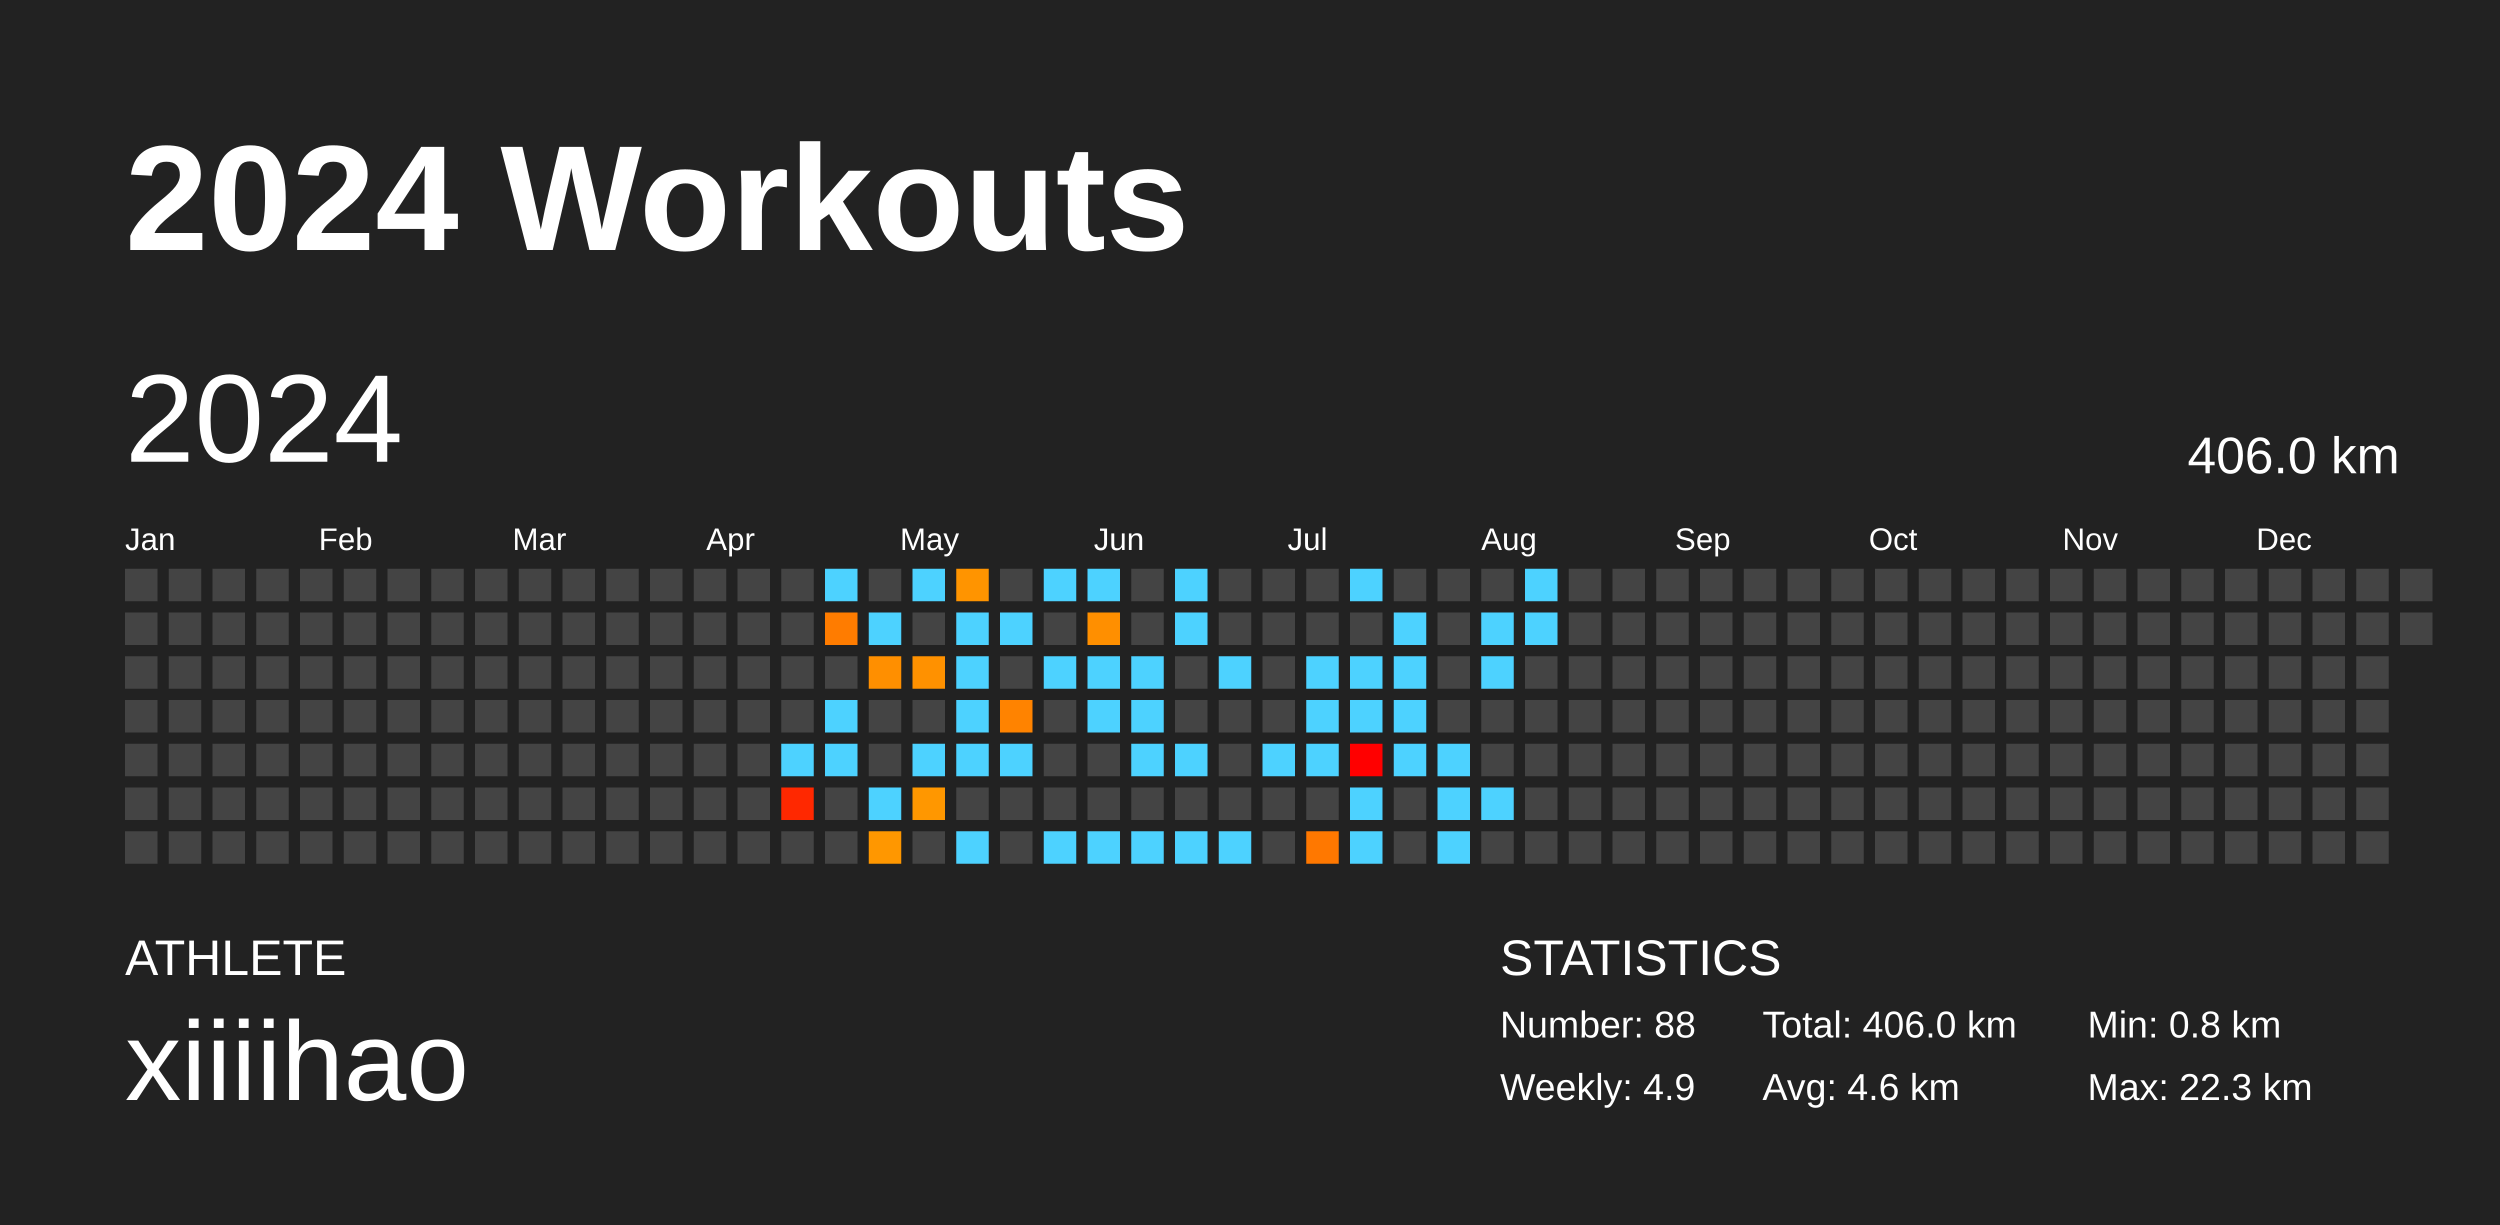
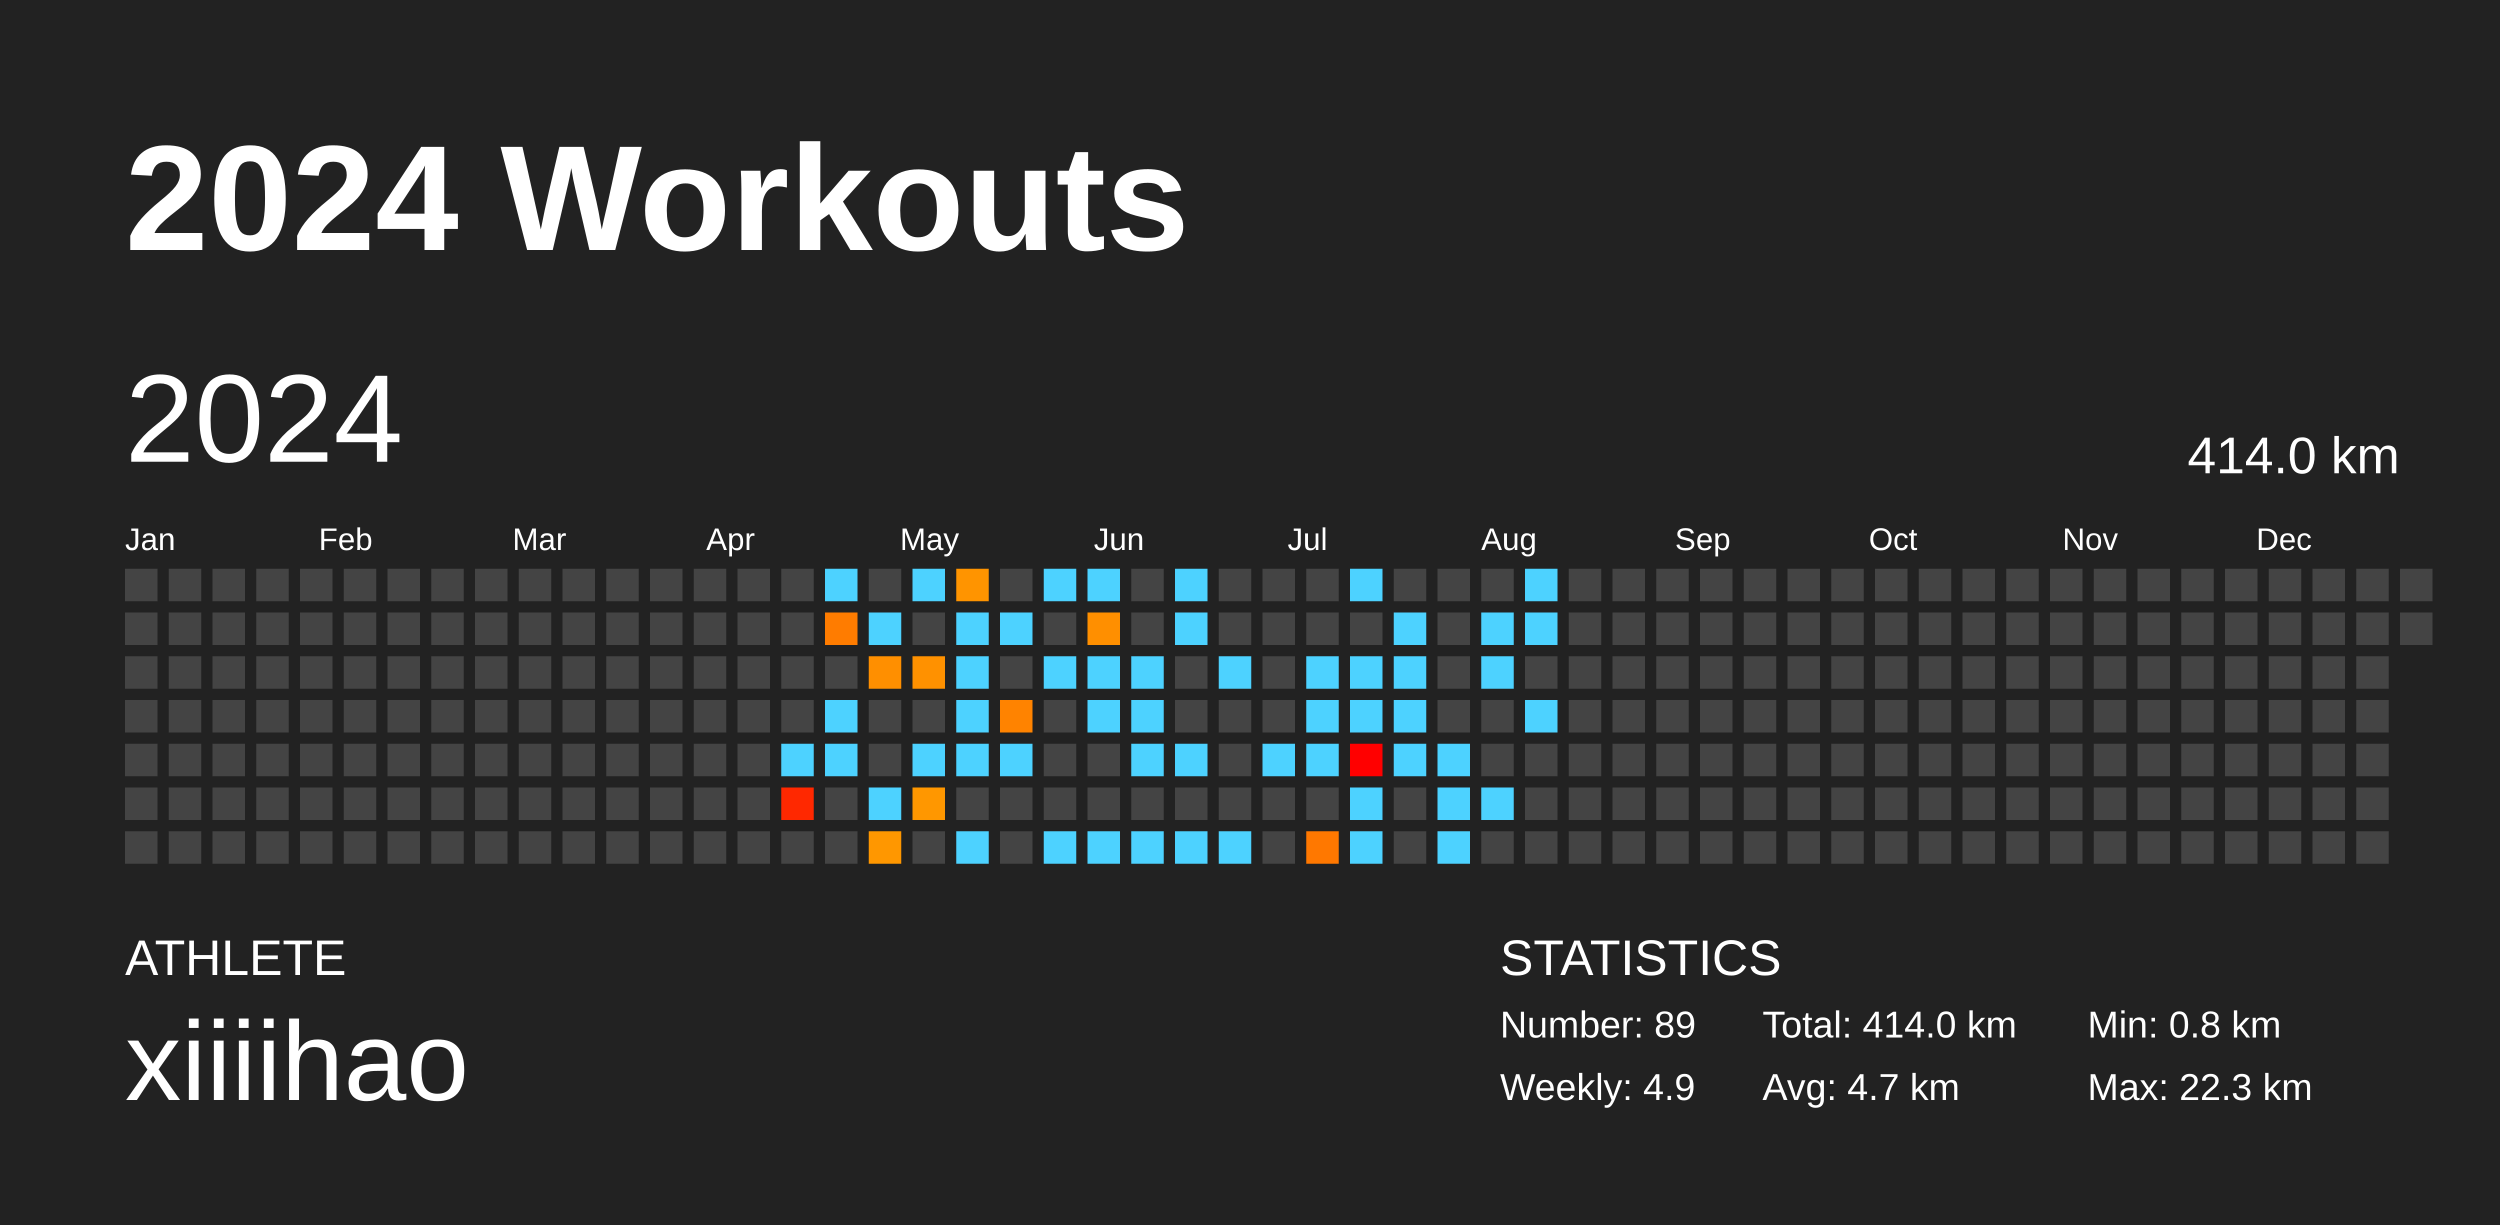
<svg xmlns="http://www.w3.org/2000/svg" baseProfile="full" height="98mm" version="1.1" viewBox="0,0,200,98" width="200mm">
  <defs />
  <rect fill="#222222" height="98" width="200" x="0" y="0" />
  <text fill="#FFFFFF" style="font-size:12px; font-family:Arial; font-weight:bold;" x="10" y="20">2024 Workouts</text>
  <text fill="#FFFFFF" style="font-size:4px; font-family:Arial" x="10" y="78">ATHLETE</text>
  <text fill="#FFFFFF" style="font-size:9px; font-family:Arial" x="10" y="88">xiiiihao</text>
  <text fill="#FFFFFF" style="font-size:4px; font-family:Arial" x="120" y="78">STATISTICS</text>
-   <text fill="#FFFFFF" style="font-size:3px; font-family:Arial" x="120" y="83">Number: 88</text>
+   <text fill="#FFFFFF" style="font-size:3px; font-family:Arial" x="120" y="83">Number: 89</text>
  <text fill="#FFFFFF" style="font-size:3px; font-family:Arial" x="120" y="88">Weekly: 4.9</text>
-   <text fill="#FFFFFF" style="font-size:3px; font-family:Arial" x="141" y="83">Total: 406.0 km</text>
-   <text fill="#FFFFFF" style="font-size:3px; font-family:Arial" x="141" y="88">Avg: 4.6 km</text>
+   <text fill="#FFFFFF" style="font-size:3px; font-family:Arial" x="141" y="83">Total: 414.0 km</text>
+   <text fill="#FFFFFF" style="font-size:3px; font-family:Arial" x="141" y="88">Avg: 4.7 km</text>
  <text fill="#FFFFFF" style="font-size:3px; font-family:Arial" x="167" y="83">Min: 0.8 km</text>
  <text fill="#FFFFFF" style="font-size:3px; font-family:Arial" x="167" y="88">Max: 22.3 km</text>
  <text dominant-baseline="hanging" fill="#FFFFFF" style="font-size:10.0px; font-family:Arial;" x="10" y="30">2024</text>
-   <text dominant-baseline="hanging" fill="#FFFFFF" style="font-size:4.125px; font-family:Arial;" x="175" y="35">406.0 km</text>
+   <text dominant-baseline="hanging" fill="#FFFFFF" style="font-size:4.125px; font-family:Arial;" x="175" y="35">414.0 km</text>
  <text fill="#FFFFFF" style="font-size:2.5px; font-family:Arial" x="10.0" y="44">Jan</text>
  <text fill="#FFFFFF" style="font-size:2.5px; font-family:Arial" x="25.5" y="44">Feb</text>
  <text fill="#FFFFFF" style="font-size:2.5px; font-family:Arial" x="41.0" y="44">Mar</text>
  <text fill="#FFFFFF" style="font-size:2.5px; font-family:Arial" x="56.5" y="44">Apr</text>
  <text fill="#FFFFFF" style="font-size:2.5px; font-family:Arial" x="72.0" y="44">May</text>
  <text fill="#FFFFFF" style="font-size:2.5px; font-family:Arial" x="87.5" y="44">Jun</text>
  <text fill="#FFFFFF" style="font-size:2.5px; font-family:Arial" x="103.0" y="44">Jul</text>
  <text fill="#FFFFFF" style="font-size:2.5px; font-family:Arial" x="118.5" y="44">Aug</text>
  <text fill="#FFFFFF" style="font-size:2.5px; font-family:Arial" x="134.0" y="44">Sep</text>
  <text fill="#FFFFFF" style="font-size:2.5px; font-family:Arial" x="149.5" y="44">Oct</text>
  <text fill="#FFFFFF" style="font-size:2.5px; font-family:Arial" x="165.0" y="44">Nov</text>
  <text fill="#FFFFFF" style="font-size:2.5px; font-family:Arial" x="180.5" y="44">Dec</text>
  <rect fill="#444444" height="2.6" width="2.6" x="10.0" y="45.5" />
  <rect fill="#444444" height="2.6" width="2.6" x="10.0" y="49.0" />
  <rect fill="#444444" height="2.6" width="2.6" x="10.0" y="52.5" />
  <rect fill="#444444" height="2.6" width="2.6" x="10.0" y="56.0" />
  <rect fill="#444444" height="2.6" width="2.6" x="10.0" y="59.5" />
  <rect fill="#444444" height="2.6" width="2.6" x="10.0" y="63.0" />
  <rect fill="#444444" height="2.6" width="2.6" x="10.0" y="66.5" />
  <rect fill="#444444" height="2.6" width="2.6" x="13.5" y="45.5" />
  <rect fill="#444444" height="2.6" width="2.6" x="13.5" y="49.0" />
  <rect fill="#444444" height="2.6" width="2.6" x="13.5" y="52.5" />
  <rect fill="#444444" height="2.6" width="2.6" x="13.5" y="56.0" />
  <rect fill="#444444" height="2.6" width="2.6" x="13.5" y="59.5" />
  <rect fill="#444444" height="2.6" width="2.6" x="13.5" y="63.0" />
  <rect fill="#444444" height="2.6" width="2.6" x="13.5" y="66.5" />
  <rect fill="#444444" height="2.6" width="2.6" x="17.0" y="45.5" />
  <rect fill="#444444" height="2.6" width="2.6" x="17.0" y="49.0" />
  <rect fill="#444444" height="2.6" width="2.6" x="17.0" y="52.5" />
  <rect fill="#444444" height="2.6" width="2.6" x="17.0" y="56.0" />
  <rect fill="#444444" height="2.6" width="2.6" x="17.0" y="59.5" />
  <rect fill="#444444" height="2.6" width="2.6" x="17.0" y="63.0" />
  <rect fill="#444444" height="2.6" width="2.6" x="17.0" y="66.5" />
  <rect fill="#444444" height="2.6" width="2.6" x="20.5" y="45.5" />
  <rect fill="#444444" height="2.6" width="2.6" x="20.5" y="49.0" />
  <rect fill="#444444" height="2.6" width="2.6" x="20.5" y="52.5" />
  <rect fill="#444444" height="2.6" width="2.6" x="20.5" y="56.0" />
  <rect fill="#444444" height="2.6" width="2.6" x="20.5" y="59.5" />
  <rect fill="#444444" height="2.6" width="2.6" x="20.5" y="63.0" />
  <rect fill="#444444" height="2.6" width="2.6" x="20.5" y="66.5" />
  <rect fill="#444444" height="2.6" width="2.6" x="24.0" y="45.5" />
  <rect fill="#444444" height="2.6" width="2.6" x="24.0" y="49.0" />
  <rect fill="#444444" height="2.6" width="2.6" x="24.0" y="52.5" />
  <rect fill="#444444" height="2.6" width="2.6" x="24.0" y="56.0" />
  <rect fill="#444444" height="2.6" width="2.6" x="24.0" y="59.5" />
  <rect fill="#444444" height="2.6" width="2.6" x="24.0" y="63.0" />
  <rect fill="#444444" height="2.6" width="2.6" x="24.0" y="66.5" />
  <rect fill="#444444" height="2.6" width="2.6" x="27.5" y="45.5" />
  <rect fill="#444444" height="2.6" width="2.6" x="27.5" y="49.0" />
  <rect fill="#444444" height="2.6" width="2.6" x="27.5" y="52.5" />
  <rect fill="#444444" height="2.6" width="2.6" x="27.5" y="56.0" />
  <rect fill="#444444" height="2.6" width="2.6" x="27.5" y="59.5" />
  <rect fill="#444444" height="2.6" width="2.6" x="27.5" y="63.0" />
  <rect fill="#444444" height="2.6" width="2.6" x="27.5" y="66.5" />
  <rect fill="#444444" height="2.6" width="2.6" x="31.0" y="45.5" />
  <rect fill="#444444" height="2.6" width="2.6" x="31.0" y="49.0" />
  <rect fill="#444444" height="2.6" width="2.6" x="31.0" y="52.5" />
  <rect fill="#444444" height="2.6" width="2.6" x="31.0" y="56.0" />
  <rect fill="#444444" height="2.6" width="2.6" x="31.0" y="59.5" />
  <rect fill="#444444" height="2.6" width="2.6" x="31.0" y="63.0" />
  <rect fill="#444444" height="2.6" width="2.6" x="31.0" y="66.5" />
  <rect fill="#444444" height="2.6" width="2.6" x="34.5" y="45.5" />
  <rect fill="#444444" height="2.6" width="2.6" x="34.5" y="49.0" />
  <rect fill="#444444" height="2.6" width="2.6" x="34.5" y="52.5" />
  <rect fill="#444444" height="2.6" width="2.6" x="34.5" y="56.0" />
  <rect fill="#444444" height="2.6" width="2.6" x="34.5" y="59.5" />
  <rect fill="#444444" height="2.6" width="2.6" x="34.5" y="63.0" />
  <rect fill="#444444" height="2.6" width="2.6" x="34.5" y="66.5" />
  <rect fill="#444444" height="2.6" width="2.6" x="38.0" y="45.5" />
  <rect fill="#444444" height="2.6" width="2.6" x="38.0" y="49.0" />
  <rect fill="#444444" height="2.6" width="2.6" x="38.0" y="52.5" />
  <rect fill="#444444" height="2.6" width="2.6" x="38.0" y="56.0" />
  <rect fill="#444444" height="2.6" width="2.6" x="38.0" y="59.5" />
  <rect fill="#444444" height="2.6" width="2.6" x="38.0" y="63.0" />
  <rect fill="#444444" height="2.6" width="2.6" x="38.0" y="66.5" />
  <rect fill="#444444" height="2.6" width="2.6" x="41.5" y="45.5" />
  <rect fill="#444444" height="2.6" width="2.6" x="41.5" y="49.0" />
  <rect fill="#444444" height="2.6" width="2.6" x="41.5" y="52.5" />
  <rect fill="#444444" height="2.6" width="2.6" x="41.5" y="56.0" />
  <rect fill="#444444" height="2.6" width="2.6" x="41.5" y="59.5" />
  <rect fill="#444444" height="2.6" width="2.6" x="41.5" y="63.0" />
  <rect fill="#444444" height="2.6" width="2.6" x="41.5" y="66.5" />
  <rect fill="#444444" height="2.6" width="2.6" x="45.0" y="45.5" />
  <rect fill="#444444" height="2.6" width="2.6" x="45.0" y="49.0" />
  <rect fill="#444444" height="2.6" width="2.6" x="45.0" y="52.5" />
  <rect fill="#444444" height="2.6" width="2.6" x="45.0" y="56.0" />
  <rect fill="#444444" height="2.6" width="2.6" x="45.0" y="59.5" />
  <rect fill="#444444" height="2.6" width="2.6" x="45.0" y="63.0" />
  <rect fill="#444444" height="2.6" width="2.6" x="45.0" y="66.5" />
  <rect fill="#444444" height="2.6" width="2.6" x="48.5" y="45.5" />
  <rect fill="#444444" height="2.6" width="2.6" x="48.5" y="49.0" />
  <rect fill="#444444" height="2.6" width="2.6" x="48.5" y="52.5" />
  <rect fill="#444444" height="2.6" width="2.6" x="48.5" y="56.0" />
  <rect fill="#444444" height="2.6" width="2.6" x="48.5" y="59.5" />
  <rect fill="#444444" height="2.6" width="2.6" x="48.5" y="63.0" />
  <rect fill="#444444" height="2.6" width="2.6" x="48.5" y="66.5" />
  <rect fill="#444444" height="2.6" width="2.6" x="52.0" y="45.5" />
  <rect fill="#444444" height="2.6" width="2.6" x="52.0" y="49.0" />
  <rect fill="#444444" height="2.6" width="2.6" x="52.0" y="52.5" />
  <rect fill="#444444" height="2.6" width="2.6" x="52.0" y="56.0" />
  <rect fill="#444444" height="2.6" width="2.6" x="52.0" y="59.5" />
  <rect fill="#444444" height="2.6" width="2.6" x="52.0" y="63.0" />
  <rect fill="#444444" height="2.6" width="2.6" x="52.0" y="66.5" />
  <rect fill="#444444" height="2.6" width="2.6" x="55.5" y="45.5" />
  <rect fill="#444444" height="2.6" width="2.6" x="55.5" y="49.0" />
  <rect fill="#444444" height="2.6" width="2.6" x="55.5" y="52.5" />
  <rect fill="#444444" height="2.6" width="2.6" x="55.5" y="56.0" />
  <rect fill="#444444" height="2.6" width="2.6" x="55.5" y="59.5" />
  <rect fill="#444444" height="2.6" width="2.6" x="55.5" y="63.0" />
  <rect fill="#444444" height="2.6" width="2.6" x="55.5" y="66.5" />
  <rect fill="#444444" height="2.6" width="2.6" x="59.0" y="45.5" />
  <rect fill="#444444" height="2.6" width="2.6" x="59.0" y="49.0" />
  <rect fill="#444444" height="2.6" width="2.6" x="59.0" y="52.5" />
  <rect fill="#444444" height="2.6" width="2.6" x="59.0" y="56.0" />
  <rect fill="#444444" height="2.6" width="2.6" x="59.0" y="59.5" />
  <rect fill="#444444" height="2.6" width="2.6" x="59.0" y="63.0" />
  <rect fill="#444444" height="2.6" width="2.6" x="59.0" y="66.5" />
  <rect fill="#444444" height="2.6" width="2.6" x="62.5" y="45.5" />
  <rect fill="#444444" height="2.6" width="2.6" x="62.5" y="49.0" />
  <rect fill="#444444" height="2.6" width="2.6" x="62.5" y="52.5" />
  <rect fill="#444444" height="2.6" width="2.6" x="62.5" y="56.0" />
  <rect fill="#4dd2ff" height="2.6" width="2.6" x="62.5" y="59.5" />
  <rect fill="#ff2800" height="2.6" width="2.6" x="62.5" y="63.0" />
  <rect fill="#444444" height="2.6" width="2.6" x="62.5" y="66.5" />
  <rect fill="#4dd2ff" height="2.6" width="2.6" x="66.0" y="45.5" />
  <rect fill="#ff7c00" height="2.6" width="2.6" x="66.0" y="49.0" />
  <rect fill="#444444" height="2.6" width="2.6" x="66.0" y="52.5" />
  <rect fill="#4dd2ff" height="2.6" width="2.6" x="66.0" y="56.0" />
  <rect fill="#4dd2ff" height="2.6" width="2.6" x="66.0" y="59.5" />
  <rect fill="#444444" height="2.6" width="2.6" x="66.0" y="63.0" />
  <rect fill="#444444" height="2.6" width="2.6" x="66.0" y="66.5" />
  <rect fill="#444444" height="2.6" width="2.6" x="69.5" y="45.5" />
  <rect fill="#4dd2ff" height="2.6" width="2.6" x="69.5" y="49.0" />
  <rect fill="#ff8f00" height="2.6" width="2.6" x="69.5" y="52.5" />
  <rect fill="#444444" height="2.6" width="2.6" x="69.5" y="56.0" />
  <rect fill="#444444" height="2.6" width="2.6" x="69.5" y="59.5" />
  <rect fill="#4dd2ff" height="2.6" width="2.6" x="69.5" y="63.0" />
  <rect fill="#ff9700" height="2.6" width="2.6" x="69.5" y="66.5" />
  <rect fill="#4dd2ff" height="2.6" width="2.6" x="73.0" y="45.5" />
  <rect fill="#444444" height="2.6" width="2.6" x="73.0" y="49.0" />
  <rect fill="#ff9100" height="2.6" width="2.6" x="73.0" y="52.5" />
  <rect fill="#444444" height="2.6" width="2.6" x="73.0" y="56.0" />
  <rect fill="#4dd2ff" height="2.6" width="2.6" x="73.0" y="59.5" />
  <rect fill="#ff9700" height="2.6" width="2.6" x="73.0" y="63.0" />
  <rect fill="#444444" height="2.6" width="2.6" x="73.0" y="66.5" />
  <rect fill="#ff9400" height="2.6" width="2.6" x="76.5" y="45.5" />
  <rect fill="#4dd2ff" height="2.6" width="2.6" x="76.5" y="49.0" />
  <rect fill="#4dd2ff" height="2.6" width="2.6" x="76.5" y="52.5" />
  <rect fill="#4dd2ff" height="2.6" width="2.6" x="76.5" y="56.0" />
  <rect fill="#4dd2ff" height="2.6" width="2.6" x="76.5" y="59.5" />
  <rect fill="#444444" height="2.6" width="2.6" x="76.5" y="63.0" />
  <rect fill="#4dd2ff" height="2.6" width="2.6" x="76.5" y="66.5" />
  <rect fill="#444444" height="2.6" width="2.6" x="80.0" y="45.5" />
  <rect fill="#4dd2ff" height="2.6" width="2.6" x="80.0" y="49.0" />
  <rect fill="#444444" height="2.6" width="2.6" x="80.0" y="52.5" />
  <rect fill="#ff8300" height="2.6" width="2.6" x="80.0" y="56.0" />
  <rect fill="#4dd2ff" height="2.6" width="2.6" x="80.0" y="59.5" />
  <rect fill="#444444" height="2.6" width="2.6" x="80.0" y="63.0" />
  <rect fill="#444444" height="2.6" width="2.6" x="80.0" y="66.5" />
  <rect fill="#4dd2ff" height="2.6" width="2.6" x="83.5" y="45.5" />
  <rect fill="#444444" height="2.6" width="2.6" x="83.5" y="49.0" />
  <rect fill="#4dd2ff" height="2.6" width="2.6" x="83.5" y="52.5" />
  <rect fill="#444444" height="2.6" width="2.6" x="83.5" y="56.0" />
  <rect fill="#444444" height="2.6" width="2.6" x="83.5" y="59.5" />
  <rect fill="#444444" height="2.6" width="2.6" x="83.5" y="63.0" />
  <rect fill="#4dd2ff" height="2.6" width="2.6" x="83.5" y="66.5" />
  <rect fill="#4dd2ff" height="2.6" width="2.6" x="87.0" y="45.5" />
  <rect fill="#ff8f00" height="2.6" width="2.6" x="87.0" y="49.0" />
  <rect fill="#4dd2ff" height="2.6" width="2.6" x="87.0" y="52.5" />
  <rect fill="#4dd2ff" height="2.6" width="2.6" x="87.0" y="56.0" />
  <rect fill="#444444" height="2.6" width="2.6" x="87.0" y="59.5" />
  <rect fill="#444444" height="2.6" width="2.6" x="87.0" y="63.0" />
  <rect fill="#4dd2ff" height="2.6" width="2.6" x="87.0" y="66.5" />
  <rect fill="#444444" height="2.6" width="2.6" x="90.5" y="45.5" />
  <rect fill="#444444" height="2.6" width="2.6" x="90.5" y="49.0" />
  <rect fill="#4dd2ff" height="2.6" width="2.6" x="90.5" y="52.5" />
  <rect fill="#4dd2ff" height="2.6" width="2.6" x="90.5" y="56.0" />
  <rect fill="#4dd2ff" height="2.6" width="2.6" x="90.5" y="59.5" />
  <rect fill="#444444" height="2.6" width="2.6" x="90.5" y="63.0" />
  <rect fill="#4dd2ff" height="2.6" width="2.6" x="90.5" y="66.5" />
  <rect fill="#4dd2ff" height="2.6" width="2.6" x="94.0" y="45.5" />
  <rect fill="#4dd2ff" height="2.6" width="2.6" x="94.0" y="49.0" />
  <rect fill="#444444" height="2.6" width="2.6" x="94.0" y="52.5" />
  <rect fill="#444444" height="2.6" width="2.6" x="94.0" y="56.0" />
  <rect fill="#4dd2ff" height="2.6" width="2.6" x="94.0" y="59.5" />
  <rect fill="#444444" height="2.6" width="2.6" x="94.0" y="63.0" />
  <rect fill="#4dd2ff" height="2.6" width="2.6" x="94.0" y="66.5" />
  <rect fill="#444444" height="2.6" width="2.6" x="97.5" y="45.5" />
  <rect fill="#444444" height="2.6" width="2.6" x="97.5" y="49.0" />
  <rect fill="#4dd2ff" height="2.6" width="2.6" x="97.5" y="52.5" />
  <rect fill="#444444" height="2.6" width="2.6" x="97.5" y="56.0" />
  <rect fill="#444444" height="2.6" width="2.6" x="97.5" y="59.5" />
  <rect fill="#444444" height="2.6" width="2.6" x="97.5" y="63.0" />
  <rect fill="#4dd2ff" height="2.6" width="2.6" x="97.5" y="66.5" />
  <rect fill="#444444" height="2.6" width="2.6" x="101.0" y="45.5" />
  <rect fill="#444444" height="2.6" width="2.6" x="101.0" y="49.0" />
  <rect fill="#444444" height="2.6" width="2.6" x="101.0" y="52.5" />
  <rect fill="#444444" height="2.6" width="2.6" x="101.0" y="56.0" />
  <rect fill="#4dd2ff" height="2.6" width="2.6" x="101.0" y="59.5" />
  <rect fill="#444444" height="2.6" width="2.6" x="101.0" y="63.0" />
  <rect fill="#444444" height="2.6" width="2.6" x="101.0" y="66.5" />
  <rect fill="#444444" height="2.6" width="2.6" x="104.5" y="45.5" />
  <rect fill="#444444" height="2.6" width="2.6" x="104.5" y="49.0" />
  <rect fill="#4dd2ff" height="2.6" width="2.6" x="104.5" y="52.5" />
  <rect fill="#4dd2ff" height="2.6" width="2.6" x="104.5" y="56.0" />
  <rect fill="#4dd2ff" height="2.6" width="2.6" x="104.5" y="59.5" />
  <rect fill="#444444" height="2.6" width="2.6" x="104.5" y="63.0" />
  <rect fill="#ff7800" height="2.6" width="2.6" x="104.5" y="66.5" />
  <rect fill="#4dd2ff" height="2.6" width="2.6" x="108.0" y="45.5" />
  <rect fill="#444444" height="2.6" width="2.6" x="108.0" y="49.0" />
  <rect fill="#4dd2ff" height="2.6" width="2.6" x="108.0" y="52.5" />
  <rect fill="#4dd2ff" height="2.6" width="2.6" x="108.0" y="56.0" />
  <rect fill="red" height="2.6" width="2.6" x="108.0" y="59.5" />
  <rect fill="#4dd2ff" height="2.6" width="2.6" x="108.0" y="63.0" />
  <rect fill="#4dd2ff" height="2.6" width="2.6" x="108.0" y="66.5" />
  <rect fill="#444444" height="2.6" width="2.6" x="111.5" y="45.5" />
  <rect fill="#4dd2ff" height="2.6" width="2.6" x="111.5" y="49.0" />
  <rect fill="#4dd2ff" height="2.6" width="2.6" x="111.5" y="52.5" />
  <rect fill="#4dd2ff" height="2.6" width="2.6" x="111.5" y="56.0" />
  <rect fill="#4dd2ff" height="2.6" width="2.6" x="111.5" y="59.5" />
  <rect fill="#444444" height="2.6" width="2.6" x="111.5" y="63.0" />
  <rect fill="#444444" height="2.6" width="2.6" x="111.5" y="66.5" />
  <rect fill="#444444" height="2.6" width="2.6" x="115.0" y="45.5" />
  <rect fill="#444444" height="2.6" width="2.6" x="115.0" y="49.0" />
  <rect fill="#444444" height="2.6" width="2.6" x="115.0" y="52.5" />
  <rect fill="#444444" height="2.6" width="2.6" x="115.0" y="56.0" />
  <rect fill="#4dd2ff" height="2.6" width="2.6" x="115.0" y="59.5" />
  <rect fill="#4dd2ff" height="2.6" width="2.6" x="115.0" y="63.0" />
  <rect fill="#4dd2ff" height="2.6" width="2.6" x="115.0" y="66.5" />
  <rect fill="#444444" height="2.6" width="2.6" x="118.5" y="45.5" />
  <rect fill="#4dd2ff" height="2.6" width="2.6" x="118.5" y="49.0" />
  <rect fill="#4dd2ff" height="2.6" width="2.6" x="118.5" y="52.5" />
  <rect fill="#444444" height="2.6" width="2.6" x="118.5" y="56.0" />
  <rect fill="#444444" height="2.6" width="2.6" x="118.5" y="59.5" />
  <rect fill="#4dd2ff" height="2.6" width="2.6" x="118.5" y="63.0" />
  <rect fill="#444444" height="2.6" width="2.6" x="118.5" y="66.5" />
  <rect fill="#4dd2ff" height="2.6" width="2.6" x="122.0" y="45.5" />
  <rect fill="#4dd2ff" height="2.6" width="2.6" x="122.0" y="49.0" />
  <rect fill="#444444" height="2.6" width="2.6" x="122.0" y="52.5" />
-   <rect fill="#444444" height="2.6" width="2.6" x="122.0" y="56.0" />
+   <rect fill="#4dd2ff" height="2.6" width="2.6" x="122.0" y="56.0" />
  <rect fill="#444444" height="2.6" width="2.6" x="122.0" y="59.5" />
  <rect fill="#444444" height="2.6" width="2.6" x="122.0" y="63.0" />
  <rect fill="#444444" height="2.6" width="2.6" x="122.0" y="66.5" />
  <rect fill="#444444" height="2.6" width="2.6" x="125.5" y="45.5" />
  <rect fill="#444444" height="2.6" width="2.6" x="125.5" y="49.0" />
  <rect fill="#444444" height="2.6" width="2.6" x="125.5" y="52.5" />
  <rect fill="#444444" height="2.6" width="2.6" x="125.5" y="56.0" />
  <rect fill="#444444" height="2.6" width="2.6" x="125.5" y="59.5" />
  <rect fill="#444444" height="2.6" width="2.6" x="125.5" y="63.0" />
  <rect fill="#444444" height="2.6" width="2.6" x="125.5" y="66.5" />
  <rect fill="#444444" height="2.6" width="2.6" x="129.0" y="45.5" />
  <rect fill="#444444" height="2.6" width="2.6" x="129.0" y="49.0" />
  <rect fill="#444444" height="2.6" width="2.6" x="129.0" y="52.5" />
  <rect fill="#444444" height="2.6" width="2.6" x="129.0" y="56.0" />
  <rect fill="#444444" height="2.6" width="2.6" x="129.0" y="59.5" />
  <rect fill="#444444" height="2.6" width="2.6" x="129.0" y="63.0" />
  <rect fill="#444444" height="2.6" width="2.6" x="129.0" y="66.5" />
  <rect fill="#444444" height="2.6" width="2.6" x="132.5" y="45.5" />
  <rect fill="#444444" height="2.6" width="2.6" x="132.5" y="49.0" />
  <rect fill="#444444" height="2.6" width="2.6" x="132.5" y="52.5" />
  <rect fill="#444444" height="2.6" width="2.6" x="132.5" y="56.0" />
  <rect fill="#444444" height="2.6" width="2.6" x="132.5" y="59.5" />
  <rect fill="#444444" height="2.6" width="2.6" x="132.5" y="63.0" />
  <rect fill="#444444" height="2.6" width="2.6" x="132.5" y="66.5" />
  <rect fill="#444444" height="2.6" width="2.6" x="136.0" y="45.5" />
  <rect fill="#444444" height="2.6" width="2.6" x="136.0" y="49.0" />
  <rect fill="#444444" height="2.6" width="2.6" x="136.0" y="52.5" />
  <rect fill="#444444" height="2.6" width="2.6" x="136.0" y="56.0" />
  <rect fill="#444444" height="2.6" width="2.6" x="136.0" y="59.5" />
  <rect fill="#444444" height="2.6" width="2.6" x="136.0" y="63.0" />
  <rect fill="#444444" height="2.6" width="2.6" x="136.0" y="66.5" />
  <rect fill="#444444" height="2.6" width="2.6" x="139.5" y="45.5" />
  <rect fill="#444444" height="2.6" width="2.6" x="139.5" y="49.0" />
  <rect fill="#444444" height="2.6" width="2.6" x="139.5" y="52.5" />
  <rect fill="#444444" height="2.6" width="2.6" x="139.5" y="56.0" />
  <rect fill="#444444" height="2.6" width="2.6" x="139.5" y="59.5" />
  <rect fill="#444444" height="2.6" width="2.6" x="139.5" y="63.0" />
  <rect fill="#444444" height="2.6" width="2.6" x="139.5" y="66.5" />
  <rect fill="#444444" height="2.6" width="2.6" x="143.0" y="45.5" />
  <rect fill="#444444" height="2.6" width="2.6" x="143.0" y="49.0" />
  <rect fill="#444444" height="2.6" width="2.6" x="143.0" y="52.5" />
  <rect fill="#444444" height="2.6" width="2.6" x="143.0" y="56.0" />
  <rect fill="#444444" height="2.6" width="2.6" x="143.0" y="59.5" />
  <rect fill="#444444" height="2.6" width="2.6" x="143.0" y="63.0" />
  <rect fill="#444444" height="2.6" width="2.6" x="143.0" y="66.5" />
  <rect fill="#444444" height="2.6" width="2.6" x="146.5" y="45.5" />
  <rect fill="#444444" height="2.6" width="2.6" x="146.5" y="49.0" />
  <rect fill="#444444" height="2.6" width="2.6" x="146.5" y="52.5" />
  <rect fill="#444444" height="2.6" width="2.6" x="146.5" y="56.0" />
  <rect fill="#444444" height="2.6" width="2.6" x="146.5" y="59.5" />
  <rect fill="#444444" height="2.6" width="2.6" x="146.5" y="63.0" />
  <rect fill="#444444" height="2.6" width="2.6" x="146.5" y="66.5" />
  <rect fill="#444444" height="2.6" width="2.6" x="150.0" y="45.5" />
  <rect fill="#444444" height="2.6" width="2.6" x="150.0" y="49.0" />
  <rect fill="#444444" height="2.6" width="2.6" x="150.0" y="52.5" />
  <rect fill="#444444" height="2.6" width="2.6" x="150.0" y="56.0" />
  <rect fill="#444444" height="2.6" width="2.6" x="150.0" y="59.5" />
  <rect fill="#444444" height="2.6" width="2.6" x="150.0" y="63.0" />
  <rect fill="#444444" height="2.6" width="2.6" x="150.0" y="66.5" />
  <rect fill="#444444" height="2.6" width="2.6" x="153.5" y="45.5" />
  <rect fill="#444444" height="2.6" width="2.6" x="153.5" y="49.0" />
  <rect fill="#444444" height="2.6" width="2.6" x="153.5" y="52.5" />
  <rect fill="#444444" height="2.6" width="2.6" x="153.5" y="56.0" />
  <rect fill="#444444" height="2.6" width="2.6" x="153.5" y="59.5" />
  <rect fill="#444444" height="2.6" width="2.6" x="153.5" y="63.0" />
  <rect fill="#444444" height="2.6" width="2.6" x="153.5" y="66.5" />
  <rect fill="#444444" height="2.6" width="2.6" x="157.0" y="45.5" />
  <rect fill="#444444" height="2.6" width="2.6" x="157.0" y="49.0" />
  <rect fill="#444444" height="2.6" width="2.6" x="157.0" y="52.5" />
  <rect fill="#444444" height="2.6" width="2.6" x="157.0" y="56.0" />
  <rect fill="#444444" height="2.6" width="2.6" x="157.0" y="59.5" />
  <rect fill="#444444" height="2.6" width="2.6" x="157.0" y="63.0" />
  <rect fill="#444444" height="2.6" width="2.6" x="157.0" y="66.5" />
  <rect fill="#444444" height="2.6" width="2.6" x="160.5" y="45.5" />
  <rect fill="#444444" height="2.6" width="2.6" x="160.5" y="49.0" />
  <rect fill="#444444" height="2.6" width="2.6" x="160.5" y="52.5" />
  <rect fill="#444444" height="2.6" width="2.6" x="160.5" y="56.0" />
  <rect fill="#444444" height="2.6" width="2.6" x="160.5" y="59.5" />
  <rect fill="#444444" height="2.6" width="2.6" x="160.5" y="63.0" />
  <rect fill="#444444" height="2.6" width="2.6" x="160.5" y="66.5" />
  <rect fill="#444444" height="2.6" width="2.6" x="164.0" y="45.5" />
  <rect fill="#444444" height="2.6" width="2.6" x="164.0" y="49.0" />
  <rect fill="#444444" height="2.6" width="2.6" x="164.0" y="52.5" />
  <rect fill="#444444" height="2.6" width="2.6" x="164.0" y="56.0" />
  <rect fill="#444444" height="2.6" width="2.6" x="164.0" y="59.5" />
  <rect fill="#444444" height="2.6" width="2.6" x="164.0" y="63.0" />
  <rect fill="#444444" height="2.6" width="2.6" x="164.0" y="66.5" />
  <rect fill="#444444" height="2.6" width="2.6" x="167.5" y="45.5" />
  <rect fill="#444444" height="2.6" width="2.6" x="167.5" y="49.0" />
  <rect fill="#444444" height="2.6" width="2.6" x="167.5" y="52.5" />
  <rect fill="#444444" height="2.6" width="2.6" x="167.5" y="56.0" />
  <rect fill="#444444" height="2.6" width="2.6" x="167.5" y="59.5" />
  <rect fill="#444444" height="2.6" width="2.6" x="167.5" y="63.0" />
  <rect fill="#444444" height="2.6" width="2.6" x="167.5" y="66.5" />
  <rect fill="#444444" height="2.6" width="2.6" x="171.0" y="45.5" />
  <rect fill="#444444" height="2.6" width="2.6" x="171.0" y="49.0" />
  <rect fill="#444444" height="2.6" width="2.6" x="171.0" y="52.5" />
  <rect fill="#444444" height="2.6" width="2.6" x="171.0" y="56.0" />
  <rect fill="#444444" height="2.6" width="2.6" x="171.0" y="59.5" />
  <rect fill="#444444" height="2.6" width="2.6" x="171.0" y="63.0" />
  <rect fill="#444444" height="2.6" width="2.6" x="171.0" y="66.5" />
  <rect fill="#444444" height="2.6" width="2.6" x="174.5" y="45.5" />
  <rect fill="#444444" height="2.6" width="2.6" x="174.5" y="49.0" />
  <rect fill="#444444" height="2.6" width="2.6" x="174.5" y="52.5" />
  <rect fill="#444444" height="2.6" width="2.6" x="174.5" y="56.0" />
  <rect fill="#444444" height="2.6" width="2.6" x="174.5" y="59.5" />
  <rect fill="#444444" height="2.6" width="2.6" x="174.5" y="63.0" />
  <rect fill="#444444" height="2.6" width="2.6" x="174.5" y="66.5" />
  <rect fill="#444444" height="2.6" width="2.6" x="178.0" y="45.5" />
  <rect fill="#444444" height="2.6" width="2.6" x="178.0" y="49.0" />
  <rect fill="#444444" height="2.6" width="2.6" x="178.0" y="52.5" />
  <rect fill="#444444" height="2.6" width="2.6" x="178.0" y="56.0" />
  <rect fill="#444444" height="2.6" width="2.6" x="178.0" y="59.5" />
  <rect fill="#444444" height="2.6" width="2.6" x="178.0" y="63.0" />
  <rect fill="#444444" height="2.6" width="2.6" x="178.0" y="66.5" />
  <rect fill="#444444" height="2.6" width="2.6" x="181.5" y="45.5" />
  <rect fill="#444444" height="2.6" width="2.6" x="181.5" y="49.0" />
  <rect fill="#444444" height="2.6" width="2.6" x="181.5" y="52.5" />
  <rect fill="#444444" height="2.6" width="2.6" x="181.5" y="56.0" />
  <rect fill="#444444" height="2.6" width="2.6" x="181.5" y="59.5" />
  <rect fill="#444444" height="2.6" width="2.6" x="181.5" y="63.0" />
  <rect fill="#444444" height="2.6" width="2.6" x="181.5" y="66.5" />
  <rect fill="#444444" height="2.6" width="2.6" x="185.0" y="45.5" />
  <rect fill="#444444" height="2.6" width="2.6" x="185.0" y="49.0" />
  <rect fill="#444444" height="2.6" width="2.6" x="185.0" y="52.5" />
  <rect fill="#444444" height="2.6" width="2.6" x="185.0" y="56.0" />
  <rect fill="#444444" height="2.6" width="2.6" x="185.0" y="59.5" />
  <rect fill="#444444" height="2.6" width="2.6" x="185.0" y="63.0" />
  <rect fill="#444444" height="2.6" width="2.6" x="185.0" y="66.5" />
  <rect fill="#444444" height="2.6" width="2.6" x="188.5" y="45.5" />
  <rect fill="#444444" height="2.6" width="2.6" x="188.5" y="49.0" />
  <rect fill="#444444" height="2.6" width="2.6" x="188.5" y="52.5" />
  <rect fill="#444444" height="2.6" width="2.6" x="188.5" y="56.0" />
  <rect fill="#444444" height="2.6" width="2.6" x="188.5" y="59.5" />
  <rect fill="#444444" height="2.6" width="2.6" x="188.5" y="63.0" />
  <rect fill="#444444" height="2.6" width="2.6" x="188.5" y="66.5" />
  <rect fill="#444444" height="2.6" width="2.6" x="192.0" y="45.5" />
  <rect fill="#444444" height="2.6" width="2.6" x="192.0" y="49.0" />
</svg>
